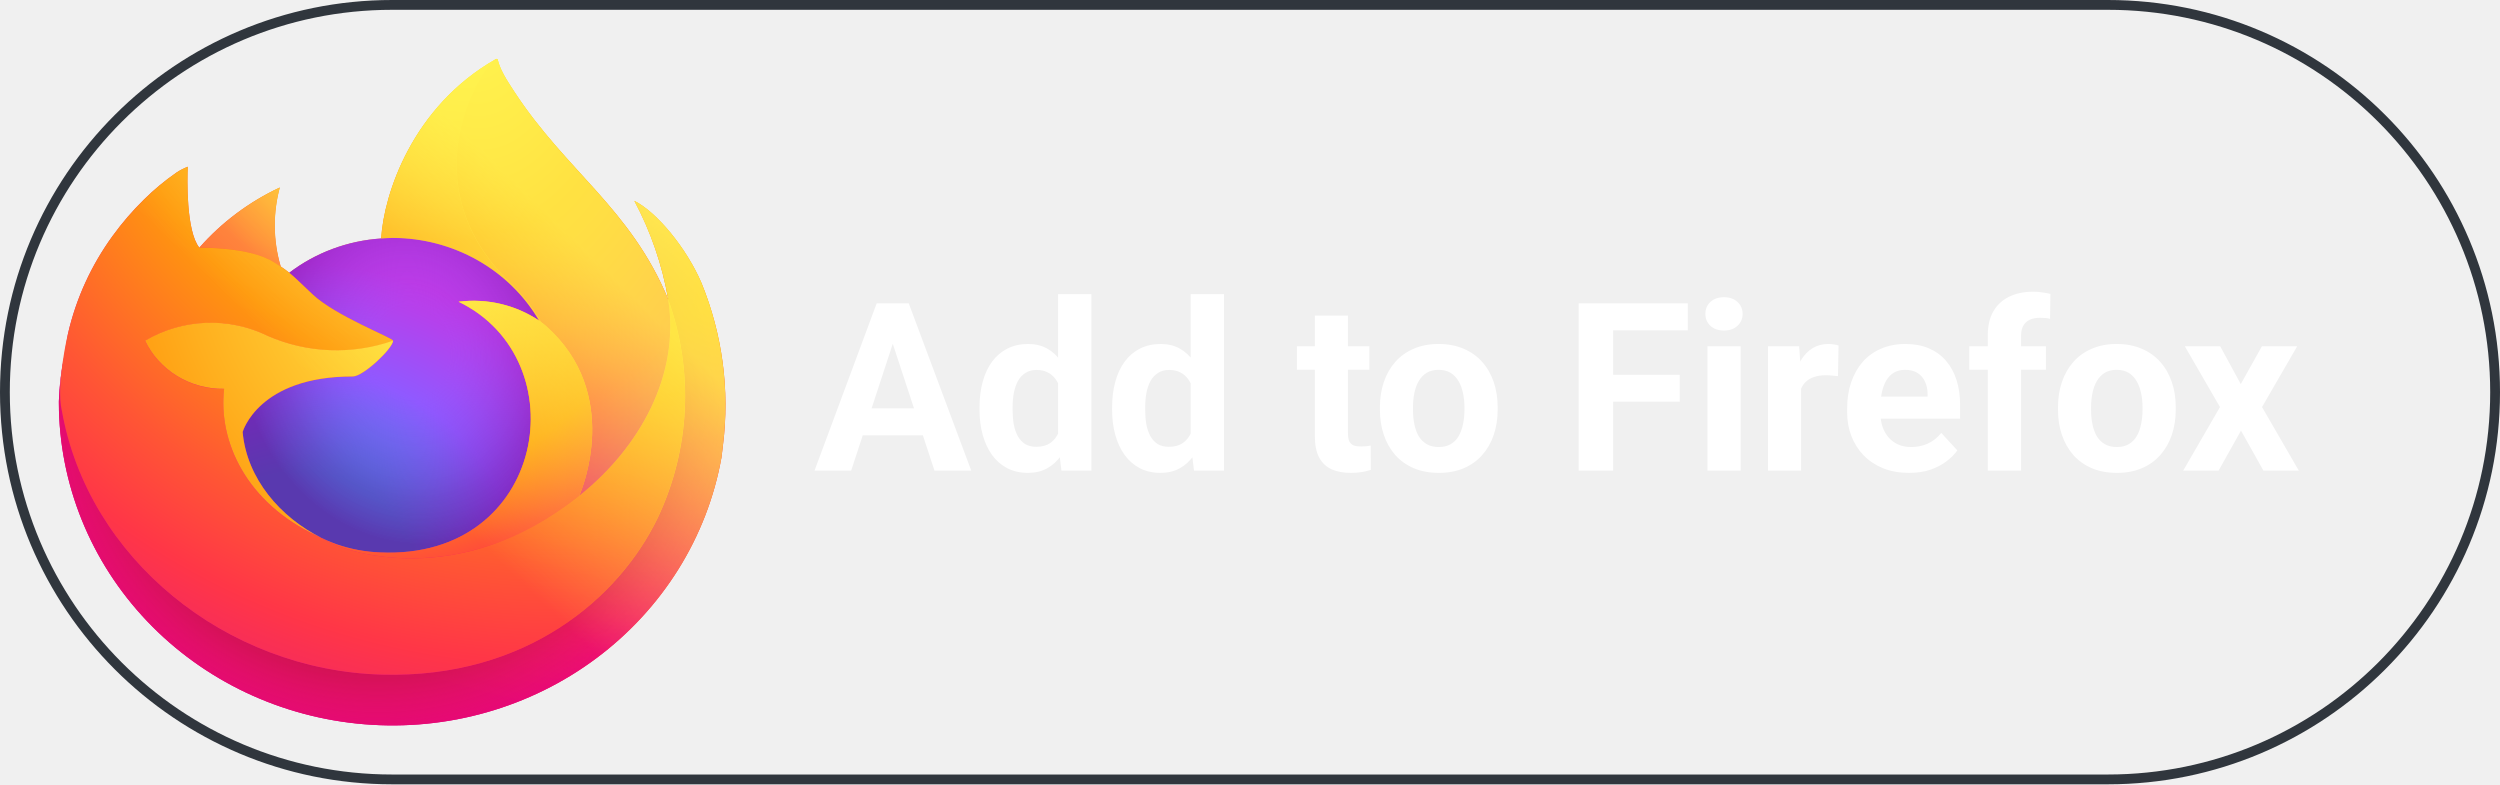
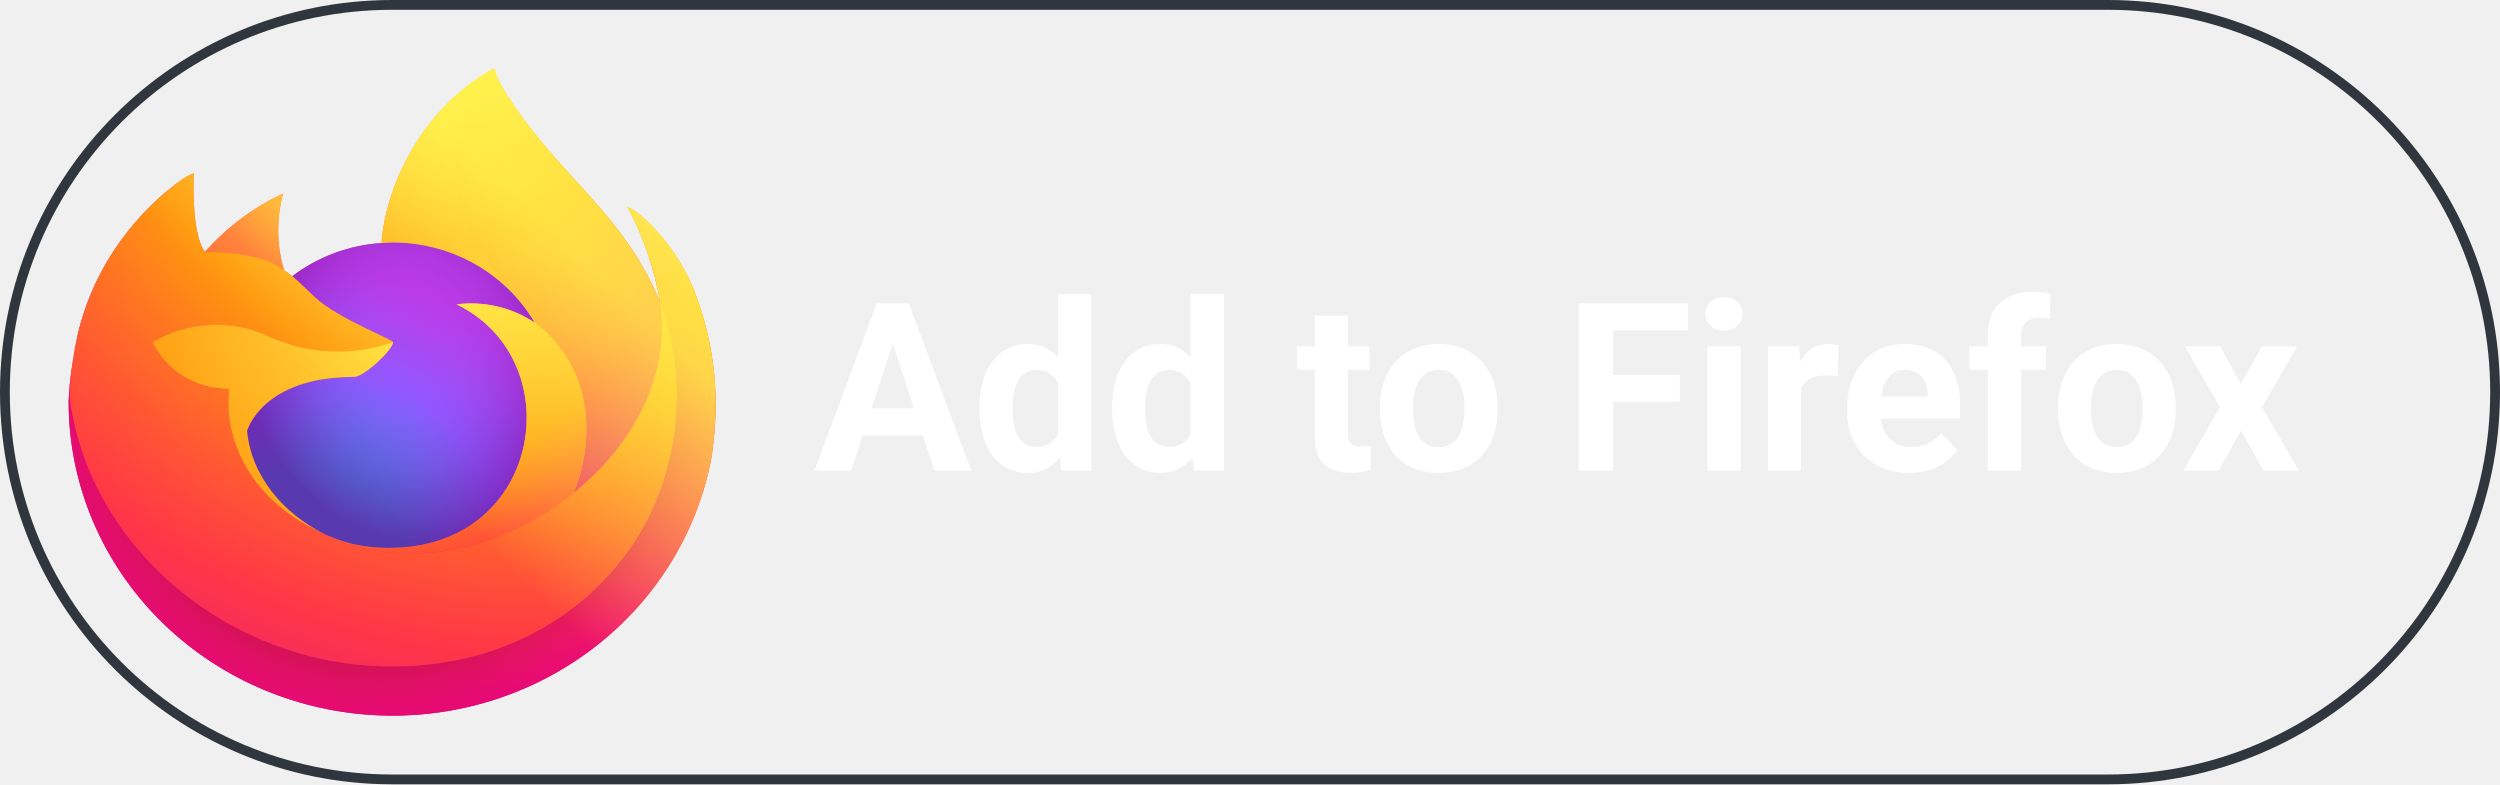
<svg xmlns="http://www.w3.org/2000/svg" width="255" height="80" viewBox="0 0 255 80" fill="none">
  <rect x="0.5" y="0.5" width="254" height="79" rx="39.5" fill="#182025" style="mix-blend-mode:lighten" />
  <path d="M91.461 33.855L86.82 48H83.082L89.422 30.938H91.801L91.461 33.855ZM95.316 48L90.664 33.855L90.289 30.938H92.691L99.066 48H95.316ZM95.106 41.648V44.402H86.094V41.648H95.106ZM107.926 45.234V30H111.324V48H108.266L107.926 45.234ZM99.91 41.812V41.566C99.91 40.598 100.02 39.719 100.238 38.93C100.457 38.133 100.777 37.449 101.199 36.879C101.621 36.309 102.141 35.867 102.758 35.555C103.375 35.242 104.078 35.086 104.867 35.086C105.609 35.086 106.258 35.242 106.812 35.555C107.375 35.867 107.852 36.312 108.242 36.891C108.641 37.461 108.961 38.137 109.203 38.918C109.445 39.691 109.621 40.539 109.73 41.461V42C109.621 42.883 109.445 43.703 109.203 44.461C108.961 45.219 108.641 45.883 108.242 46.453C107.852 47.016 107.375 47.453 106.812 47.766C106.25 48.078 105.594 48.234 104.844 48.234C104.055 48.234 103.352 48.074 102.734 47.754C102.125 47.434 101.609 46.984 101.188 46.406C100.773 45.828 100.457 45.148 100.238 44.367C100.02 43.586 99.91 42.734 99.91 41.812ZM103.285 41.566V41.812C103.285 42.336 103.324 42.824 103.402 43.277C103.488 43.73 103.625 44.133 103.812 44.484C104.008 44.828 104.258 45.098 104.562 45.293C104.875 45.48 105.254 45.574 105.699 45.574C106.277 45.574 106.754 45.445 107.129 45.188C107.504 44.922 107.789 44.559 107.984 44.098C108.188 43.637 108.305 43.105 108.336 42.504V40.969C108.312 40.477 108.242 40.035 108.125 39.645C108.016 39.246 107.852 38.906 107.633 38.625C107.422 38.344 107.156 38.125 106.836 37.969C106.523 37.812 106.152 37.734 105.723 37.734C105.285 37.734 104.91 37.836 104.598 38.039C104.285 38.234 104.031 38.504 103.836 38.848C103.648 39.191 103.508 39.598 103.414 40.066C103.328 40.527 103.285 41.027 103.285 41.566ZM121.449 45.234V30H124.848V48H121.789L121.449 45.234ZM113.434 41.812V41.566C113.434 40.598 113.543 39.719 113.762 38.93C113.98 38.133 114.301 37.449 114.723 36.879C115.145 36.309 115.664 35.867 116.281 35.555C116.898 35.242 117.602 35.086 118.391 35.086C119.133 35.086 119.781 35.242 120.336 35.555C120.898 35.867 121.375 36.312 121.766 36.891C122.164 37.461 122.484 38.137 122.727 38.918C122.969 39.691 123.145 40.539 123.254 41.461V42C123.145 42.883 122.969 43.703 122.727 44.461C122.484 45.219 122.164 45.883 121.766 46.453C121.375 47.016 120.898 47.453 120.336 47.766C119.773 48.078 119.117 48.234 118.367 48.234C117.578 48.234 116.875 48.074 116.258 47.754C115.648 47.434 115.133 46.984 114.711 46.406C114.297 45.828 113.98 45.148 113.762 44.367C113.543 43.586 113.434 42.734 113.434 41.812ZM116.809 41.566V41.812C116.809 42.336 116.848 42.824 116.926 43.277C117.012 43.73 117.148 44.133 117.336 44.484C117.531 44.828 117.781 45.098 118.086 45.293C118.398 45.48 118.777 45.574 119.223 45.574C119.801 45.574 120.277 45.445 120.652 45.188C121.027 44.922 121.312 44.559 121.508 44.098C121.711 43.637 121.828 43.105 121.859 42.504V40.969C121.836 40.477 121.766 40.035 121.648 39.645C121.539 39.246 121.375 38.906 121.156 38.625C120.945 38.344 120.68 38.125 120.359 37.969C120.047 37.812 119.676 37.734 119.246 37.734C118.809 37.734 118.434 37.836 118.121 38.039C117.809 38.234 117.555 38.504 117.359 38.848C117.172 39.191 117.031 39.598 116.938 40.066C116.852 40.527 116.809 41.027 116.809 41.566ZM139.672 35.32V37.711H132.289V35.32H139.672ZM134.117 32.191H137.492V44.18C137.492 44.547 137.539 44.828 137.633 45.023C137.734 45.219 137.883 45.355 138.078 45.434C138.273 45.504 138.52 45.539 138.816 45.539C139.027 45.539 139.215 45.531 139.379 45.516C139.551 45.492 139.695 45.469 139.812 45.445L139.824 47.93C139.535 48.023 139.223 48.098 138.887 48.152C138.551 48.207 138.18 48.234 137.773 48.234C137.031 48.234 136.383 48.113 135.828 47.871C135.281 47.621 134.859 47.223 134.562 46.676C134.266 46.129 134.117 45.41 134.117 44.52V32.191ZM140.75 41.789V41.543C140.75 40.613 140.883 39.758 141.148 38.977C141.414 38.188 141.801 37.504 142.309 36.926C142.816 36.348 143.441 35.898 144.184 35.578C144.926 35.25 145.777 35.086 146.738 35.086C147.699 35.086 148.555 35.25 149.305 35.578C150.055 35.898 150.684 36.348 151.191 36.926C151.707 37.504 152.098 38.188 152.363 38.977C152.629 39.758 152.762 40.613 152.762 41.543V41.789C152.762 42.711 152.629 43.566 152.363 44.355C152.098 45.137 151.707 45.82 151.191 46.406C150.684 46.984 150.059 47.434 149.316 47.754C148.574 48.074 147.723 48.234 146.762 48.234C145.801 48.234 144.945 48.074 144.195 47.754C143.453 47.434 142.824 46.984 142.309 46.406C141.801 45.82 141.414 45.137 141.148 44.355C140.883 43.566 140.75 42.711 140.75 41.789ZM144.125 41.543V41.789C144.125 42.32 144.172 42.816 144.266 43.277C144.359 43.738 144.508 44.145 144.711 44.496C144.922 44.84 145.195 45.109 145.531 45.305C145.867 45.5 146.277 45.598 146.762 45.598C147.23 45.598 147.633 45.5 147.969 45.305C148.305 45.109 148.574 44.84 148.777 44.496C148.98 44.145 149.129 43.738 149.223 43.277C149.324 42.816 149.375 42.32 149.375 41.789V41.543C149.375 41.027 149.324 40.543 149.223 40.09C149.129 39.629 148.977 39.223 148.766 38.871C148.562 38.512 148.293 38.23 147.957 38.027C147.621 37.824 147.215 37.723 146.738 37.723C146.262 37.723 145.855 37.824 145.52 38.027C145.191 38.23 144.922 38.512 144.711 38.871C144.508 39.223 144.359 39.629 144.266 40.09C144.172 40.543 144.125 41.027 144.125 41.543ZM164.539 30.938V48H161.023V30.938H164.539ZM171.336 38.227V40.969H163.578V38.227H171.336ZM172.156 30.938V33.691H163.578V30.938H172.156ZM177.547 35.32V48H174.16V35.32H177.547ZM173.949 32.016C173.949 31.523 174.121 31.117 174.465 30.797C174.809 30.477 175.27 30.316 175.848 30.316C176.418 30.316 176.875 30.477 177.219 30.797C177.57 31.117 177.746 31.523 177.746 32.016C177.746 32.508 177.57 32.914 177.219 33.234C176.875 33.555 176.418 33.715 175.848 33.715C175.27 33.715 174.809 33.555 174.465 33.234C174.121 32.914 173.949 32.508 173.949 32.016ZM183.711 38.086V48H180.336V35.32H183.512L183.711 38.086ZM187.531 35.238L187.473 38.367C187.309 38.344 187.109 38.324 186.875 38.309C186.648 38.285 186.441 38.273 186.254 38.273C185.777 38.273 185.363 38.336 185.012 38.461C184.668 38.578 184.379 38.754 184.145 38.988C183.918 39.223 183.746 39.508 183.629 39.844C183.52 40.18 183.457 40.562 183.441 40.992L182.762 40.781C182.762 39.961 182.844 39.207 183.008 38.52C183.172 37.824 183.41 37.219 183.723 36.703C184.043 36.188 184.434 35.789 184.895 35.508C185.355 35.227 185.883 35.086 186.477 35.086C186.664 35.086 186.855 35.102 187.051 35.133C187.246 35.156 187.406 35.191 187.531 35.238ZM194.727 48.234C193.742 48.234 192.859 48.078 192.078 47.766C191.297 47.445 190.633 47.004 190.086 46.441C189.547 45.879 189.133 45.227 188.844 44.484C188.555 43.734 188.41 42.938 188.41 42.094V41.625C188.41 40.664 188.547 39.785 188.82 38.988C189.094 38.191 189.484 37.5 189.992 36.914C190.508 36.328 191.133 35.879 191.867 35.566C192.602 35.246 193.43 35.086 194.352 35.086C195.25 35.086 196.047 35.234 196.742 35.531C197.438 35.828 198.02 36.25 198.488 36.797C198.965 37.344 199.324 38 199.566 38.766C199.809 39.523 199.93 40.367 199.93 41.297V42.703H189.852V40.453H196.613V40.195C196.613 39.727 196.527 39.309 196.355 38.941C196.191 38.566 195.941 38.27 195.605 38.051C195.27 37.832 194.84 37.723 194.316 37.723C193.871 37.723 193.488 37.82 193.168 38.016C192.848 38.211 192.586 38.484 192.383 38.836C192.188 39.188 192.039 39.602 191.938 40.078C191.844 40.547 191.797 41.062 191.797 41.625V42.094C191.797 42.602 191.867 43.07 192.008 43.5C192.156 43.93 192.363 44.301 192.629 44.613C192.902 44.926 193.23 45.168 193.613 45.34C194.004 45.512 194.445 45.598 194.938 45.598C195.547 45.598 196.113 45.48 196.637 45.246C197.168 45.004 197.625 44.641 198.008 44.156L199.648 45.938C199.383 46.32 199.02 46.688 198.559 47.039C198.105 47.391 197.559 47.68 196.918 47.906C196.277 48.125 195.547 48.234 194.727 48.234ZM206.152 48H202.754V34.195C202.754 33.234 202.941 32.426 203.316 31.77C203.699 31.105 204.234 30.605 204.922 30.27C205.617 29.926 206.441 29.754 207.395 29.754C207.707 29.754 208.008 29.777 208.297 29.824C208.586 29.863 208.867 29.914 209.141 29.977L209.105 32.52C208.957 32.48 208.801 32.453 208.637 32.438C208.473 32.422 208.281 32.414 208.062 32.414C207.656 32.414 207.309 32.484 207.02 32.625C206.738 32.758 206.523 32.957 206.375 33.223C206.227 33.488 206.152 33.812 206.152 34.195V48ZM208.684 35.32V37.711H200.867V35.32H208.684ZM209.914 41.789V41.543C209.914 40.613 210.047 39.758 210.312 38.977C210.578 38.188 210.965 37.504 211.473 36.926C211.98 36.348 212.605 35.898 213.348 35.578C214.09 35.25 214.941 35.086 215.902 35.086C216.863 35.086 217.719 35.25 218.469 35.578C219.219 35.898 219.848 36.348 220.355 36.926C220.871 37.504 221.262 38.188 221.527 38.977C221.793 39.758 221.926 40.613 221.926 41.543V41.789C221.926 42.711 221.793 43.566 221.527 44.355C221.262 45.137 220.871 45.82 220.355 46.406C219.848 46.984 219.223 47.434 218.48 47.754C217.738 48.074 216.887 48.234 215.926 48.234C214.965 48.234 214.109 48.074 213.359 47.754C212.617 47.434 211.988 46.984 211.473 46.406C210.965 45.82 210.578 45.137 210.312 44.355C210.047 43.566 209.914 42.711 209.914 41.789ZM213.289 41.543V41.789C213.289 42.32 213.336 42.816 213.43 43.277C213.523 43.738 213.672 44.145 213.875 44.496C214.086 44.84 214.359 45.109 214.695 45.305C215.031 45.5 215.441 45.598 215.926 45.598C216.395 45.598 216.797 45.5 217.133 45.305C217.469 45.109 217.738 44.84 217.941 44.496C218.145 44.145 218.293 43.738 218.387 43.277C218.488 42.816 218.539 42.32 218.539 41.789V41.543C218.539 41.027 218.488 40.543 218.387 40.09C218.293 39.629 218.141 39.223 217.93 38.871C217.727 38.512 217.457 38.23 217.121 38.027C216.785 37.824 216.379 37.723 215.902 37.723C215.426 37.723 215.02 37.824 214.684 38.027C214.355 38.23 214.086 38.512 213.875 38.871C213.672 39.223 213.523 39.629 213.43 40.09C213.336 40.543 213.289 41.027 213.289 41.543ZM226.461 35.32L228.559 39.176L230.715 35.32H234.312L230.727 41.52L234.477 48H230.867L228.582 43.922L226.297 48H222.688L226.438 41.52L222.852 35.32H226.461Z" fill="white" />
-   <path d="M71.535 28.833C70.056 25.387 67.056 21.666 64.706 20.49C66.382 23.631 67.544 27.005 68.154 30.491L68.16 30.547C64.311 21.26 57.787 17.509 52.456 9.353C52.186 8.941 51.916 8.527 51.654 8.091C51.504 7.842 51.383 7.617 51.279 7.411C51.058 6.996 50.887 6.558 50.771 6.105C50.771 6.085 50.764 6.064 50.749 6.049C50.735 6.033 50.715 6.023 50.694 6.02C50.673 6.015 50.651 6.015 50.63 6.02C50.625 6.02 50.618 6.028 50.613 6.03C50.608 6.031 50.596 6.039 50.589 6.042L50.602 6.02C42.051 10.868 39.149 19.84 38.885 24.331C35.469 24.557 32.204 25.776 29.514 27.827C29.233 27.597 28.94 27.381 28.636 27.182C27.86 24.553 27.827 21.771 28.54 19.126C25.4 20.599 22.61 22.687 20.346 25.258H20.33C18.981 23.602 19.076 18.142 19.153 17.001C18.754 17.157 18.373 17.352 18.017 17.586C16.826 18.409 15.713 19.332 14.69 20.345C13.524 21.489 12.46 22.726 11.508 24.042V24.047V24.041C9.32 27.045 7.767 30.438 6.941 34.026L6.895 34.243C6.831 34.533 6.6 35.986 6.56 36.301C6.56 36.326 6.555 36.349 6.552 36.374C6.254 37.873 6.07 39.392 6 40.918V41.088C6.015 49.336 9.223 57.279 14.991 63.349C20.758 69.419 28.666 73.174 37.154 73.874C45.641 74.574 54.091 72.168 60.836 67.13C67.581 62.092 72.13 54.789 73.585 46.662C73.642 46.236 73.689 45.816 73.74 45.386C74.441 39.775 73.682 34.083 71.531 28.828L71.535 28.833ZM32.301 54.636C32.461 54.709 32.61 54.789 32.773 54.86L32.797 54.874C32.632 54.798 32.467 54.718 32.301 54.636ZM68.161 30.556V30.524L68.167 30.559L68.161 30.556Z" fill="url(#paint0_linear_3_177)" />
-   <path d="M71.535 28.833C70.056 25.387 67.056 21.666 64.706 20.49C66.382 23.631 67.544 27.005 68.153 30.491V30.523L68.16 30.558C70.784 37.828 70.404 45.799 67.1 52.805C63.199 60.911 53.759 69.219 38.977 68.811C23.01 68.373 8.94 56.896 6.313 41.868C5.835 39.498 6.313 38.297 6.554 36.37C6.226 37.867 6.043 39.389 6.007 40.919V41.089C6.022 49.337 9.23 57.28 14.998 63.35C20.765 69.419 28.673 73.175 37.161 73.875C45.648 74.575 54.098 72.168 60.843 67.131C67.588 62.093 72.136 54.789 73.592 46.663C73.649 46.237 73.696 45.816 73.746 45.387C74.448 39.776 73.689 34.083 71.538 28.829L71.535 28.833Z" fill="url(#paint1_radial_3_177)" />
-   <path d="M71.535 28.833C70.056 25.387 67.056 21.666 64.706 20.49C66.382 23.631 67.544 27.005 68.153 30.491V30.523L68.16 30.558C70.784 37.828 70.404 45.799 67.1 52.805C63.199 60.911 53.759 69.219 38.977 68.811C23.01 68.373 8.94 56.896 6.313 41.868C5.835 39.498 6.313 38.297 6.554 36.37C6.226 37.867 6.043 39.389 6.007 40.919V41.089C6.022 49.337 9.23 57.28 14.998 63.35C20.765 69.419 28.673 73.175 37.161 73.875C45.648 74.575 54.098 72.168 60.843 67.131C67.588 62.093 72.136 54.789 73.592 46.663C73.649 46.237 73.696 45.816 73.746 45.387C74.448 39.776 73.689 34.083 71.538 28.829L71.535 28.833Z" fill="url(#paint2_radial_3_177)" />
-   <path d="M54.988 32.702C55.062 32.752 55.13 32.803 55.2 32.853C54.344 31.385 53.28 30.041 52.038 28.86C41.454 18.612 49.265 6.646 50.581 6.034L50.595 6.015C42.044 10.863 39.142 19.835 38.878 24.325C39.275 24.299 39.669 24.267 40.074 24.267C43.108 24.272 46.086 25.056 48.705 26.537C51.325 28.018 53.492 30.145 54.988 32.701V32.702Z" fill="url(#paint3_radial_3_177)" />
-   <path d="M40.092 34.752C40.036 35.572 37.044 38.4 35.998 38.4C26.319 38.4 24.747 44.069 24.747 44.069C25.176 48.844 28.612 52.778 32.765 54.853C32.955 54.949 33.147 55.034 33.34 55.119C33.673 55.261 34.006 55.394 34.339 55.515C35.764 56.003 37.258 56.282 38.768 56.342C55.737 57.113 59.022 36.697 46.778 30.769C49.666 30.405 52.591 31.093 54.985 32.699C53.49 30.143 51.322 28.017 48.703 26.535C46.083 25.054 43.105 24.271 40.072 24.265C39.668 24.265 39.273 24.297 38.876 24.324C35.46 24.55 32.194 25.769 29.504 27.82C30.023 28.245 30.609 28.813 31.843 29.991C34.153 32.195 40.077 34.477 40.09 34.745L40.092 34.752Z" fill="url(#paint4_radial_3_177)" />
-   <path d="M40.092 34.752C40.036 35.572 37.044 38.4 35.998 38.4C26.319 38.4 24.747 44.069 24.747 44.069C25.176 48.844 28.612 52.778 32.765 54.853C32.955 54.949 33.147 55.034 33.34 55.119C33.673 55.261 34.006 55.394 34.339 55.515C35.764 56.003 37.258 56.282 38.768 56.342C55.737 57.113 59.022 36.697 46.778 30.769C49.666 30.405 52.591 31.093 54.985 32.699C53.49 30.143 51.322 28.017 48.703 26.535C46.083 25.054 43.105 24.271 40.072 24.265C39.668 24.265 39.273 24.297 38.876 24.324C35.46 24.55 32.194 25.769 29.504 27.82C30.023 28.245 30.609 28.813 31.843 29.991C34.153 32.195 40.077 34.477 40.09 34.745L40.092 34.752Z" fill="url(#paint5_radial_3_177)" />
-   <path d="M27.919 26.732C28.195 26.902 28.422 27.05 28.621 27.184C27.846 24.555 27.813 21.773 28.526 19.128C25.386 20.6 22.596 22.688 20.332 25.259C20.498 25.255 25.436 25.169 27.919 26.732Z" fill="url(#paint6_radial_3_177)" />
-   <path d="M6.307 41.87C8.934 56.898 23.004 68.379 38.971 68.812C53.753 69.217 63.195 60.908 67.094 52.807C70.398 45.801 70.778 37.83 68.153 30.559V30.528C68.153 30.503 68.148 30.489 68.153 30.496L68.16 30.552C69.367 38.186 65.357 45.579 59.087 50.588L59.068 50.631C46.85 60.266 35.16 56.443 32.798 54.883C32.633 54.806 32.467 54.727 32.302 54.644C25.18 51.348 22.237 45.068 22.869 39.676C21.179 39.7 19.517 39.249 18.086 38.377C16.655 37.506 15.515 36.251 14.806 34.765C16.675 33.656 18.807 33.029 20.998 32.944C23.189 32.858 25.366 33.318 27.322 34.278C31.352 36.05 35.939 36.224 40.101 34.765C40.088 34.497 34.163 32.213 31.854 30.011C30.619 28.833 30.034 28.266 29.515 27.84C29.234 27.609 28.941 27.394 28.636 27.195C28.434 27.061 28.207 26.917 27.934 26.743C25.451 25.18 20.513 25.266 20.35 25.27H20.334C18.985 23.614 19.08 18.155 19.157 17.014C18.758 17.169 18.377 17.365 18.02 17.598C16.829 18.421 15.716 19.345 14.693 20.358C13.524 21.499 12.455 22.733 11.498 24.047C9.31 27.05 7.758 30.442 6.931 34.03C6.914 34.097 5.705 39.217 6.301 41.872L6.307 41.87Z" fill="url(#paint7_radial_3_177)" />
-   <path d="M52.037 28.858C53.279 30.04 54.344 31.386 55.199 32.855C55.386 32.992 55.56 33.129 55.709 33.26C63.426 40.149 59.383 49.887 59.082 50.575C65.351 45.574 69.358 38.176 68.154 30.539C64.304 21.243 57.773 17.493 52.45 9.337C52.181 8.925 51.911 8.511 51.649 8.075C51.498 7.826 51.378 7.601 51.273 7.395C51.053 6.98 50.882 6.542 50.766 6.089C50.766 6.068 50.758 6.048 50.744 6.032C50.73 6.017 50.71 6.007 50.689 6.004C50.668 5.999 50.645 5.999 50.624 6.004C50.62 6.004 50.613 6.012 50.608 6.014C50.602 6.015 50.591 6.023 50.583 6.026C49.267 6.631 41.458 18.605 52.041 28.844L52.037 28.858Z" fill="url(#paint8_radial_3_177)" />
-   <path d="M55.708 33.264C55.56 33.132 55.385 32.996 55.198 32.859C55.128 32.809 55.06 32.758 54.986 32.708C52.592 31.102 49.667 30.415 46.778 30.779C59.022 36.706 55.737 57.117 38.769 56.352C37.258 56.292 35.765 56.013 34.34 55.524C34.007 55.404 33.674 55.271 33.34 55.128C33.148 55.043 32.956 54.958 32.766 54.863L32.79 54.877C35.156 56.441 46.843 60.262 59.06 50.625L59.079 50.582C59.384 49.893 63.427 40.156 55.706 33.267L55.708 33.264Z" fill="url(#paint9_radial_3_177)" />
-   <path d="M24.748 44.064C24.748 44.064 26.319 38.395 35.999 38.395C37.045 38.395 40.039 35.567 40.093 34.747C35.931 36.207 31.344 36.032 27.314 34.26C25.358 33.3 23.181 32.841 20.99 32.926C18.799 33.011 16.668 33.638 14.798 34.747C15.507 36.233 16.647 37.488 18.078 38.36C19.509 39.231 21.171 39.682 22.861 39.658C22.231 45.047 25.173 51.326 32.294 54.626C32.453 54.7 32.603 54.78 32.766 54.851C28.609 52.771 25.177 48.839 24.748 44.067V44.064Z" fill="url(#paint10_radial_3_177)" />
-   <path d="M71.535 28.833C70.056 25.387 67.056 21.666 64.707 20.49C66.382 23.631 67.545 27.005 68.154 30.491L68.16 30.547C64.311 21.26 57.787 17.509 52.456 9.353C52.186 8.941 51.917 8.527 51.654 8.091C51.504 7.842 51.384 7.617 51.279 7.411C51.058 6.996 50.888 6.558 50.771 6.105C50.772 6.085 50.764 6.064 50.749 6.049C50.735 6.033 50.715 6.023 50.694 6.02C50.673 6.015 50.651 6.015 50.63 6.02C50.626 6.02 50.619 6.028 50.613 6.03C50.608 6.031 50.597 6.039 50.589 6.042L50.602 6.02C42.052 10.868 39.149 19.84 38.885 24.331C39.282 24.304 39.676 24.272 40.082 24.272C43.115 24.278 46.093 25.061 48.712 26.542C51.332 28.024 53.5 30.15 54.995 32.706C52.601 31.1 49.676 30.412 46.788 30.776C59.031 36.704 55.746 57.115 38.778 56.349C37.267 56.289 35.775 56.01 34.349 55.522C34.016 55.401 33.683 55.269 33.349 55.125C33.157 55.04 32.965 54.955 32.775 54.86L32.799 54.874C32.634 54.798 32.469 54.718 32.303 54.636C32.462 54.709 32.612 54.789 32.775 54.86C28.618 52.78 25.186 48.847 24.757 44.076C24.757 44.076 26.328 38.406 36.008 38.406C37.054 38.406 40.048 35.579 40.102 34.759C40.089 34.491 34.165 32.207 31.855 30.005C30.621 28.827 30.035 28.26 29.516 27.834C29.235 27.604 28.942 27.388 28.637 27.189C27.862 24.56 27.829 21.778 28.542 19.133C25.402 20.605 22.612 22.693 20.348 25.264H20.332C18.983 23.608 19.078 18.149 19.155 17.008C18.756 17.163 18.375 17.359 18.019 17.592C16.828 18.416 15.714 19.339 14.692 20.352C13.526 21.496 12.462 22.733 11.51 24.049C9.322 27.052 7.769 30.445 6.943 34.032L6.897 34.25C6.833 34.54 6.546 36.013 6.504 36.33C6.242 37.85 6.074 39.385 6.002 40.925V41.095C6.017 49.343 9.225 57.286 14.992 63.356C20.76 69.425 28.668 73.181 37.156 73.881C45.643 74.581 54.093 72.174 60.838 67.137C67.582 62.099 72.132 54.795 73.587 46.669C73.644 46.243 73.691 45.822 73.742 45.393C74.443 39.782 73.684 34.089 71.534 28.835L71.535 28.833Z" fill="url(#paint11_linear_3_177)" />
+   <path d="M70.608 29.161C69.172 25.817 66.26 22.205 63.98 21.064C65.606 24.113 66.734 27.387 67.326 30.771L67.332 30.825C63.596 21.811 57.264 18.171 52.089 10.255C51.828 9.854 51.566 9.453 51.311 9.03C51.165 8.788 51.049 8.57 50.947 8.369C50.733 7.967 50.567 7.542 50.454 7.102C50.455 7.082 50.447 7.062 50.433 7.047C50.419 7.032 50.4 7.022 50.379 7.02C50.359 7.014 50.337 7.014 50.317 7.02C50.313 7.02 50.306 7.027 50.301 7.029C50.296 7.03 50.285 7.038 50.277 7.041L50.29 7.02C41.991 11.725 39.174 20.433 38.918 24.791C35.603 25.012 32.433 26.194 29.822 28.185C29.55 27.962 29.265 27.753 28.97 27.559C28.217 25.008 28.185 22.307 28.877 19.74C25.829 21.169 23.121 23.196 20.924 25.691H20.909C19.599 24.084 19.692 18.785 19.767 17.678C19.379 17.828 19.009 18.019 18.663 18.245C17.508 19.044 16.427 19.94 15.434 20.923C14.303 22.034 13.27 23.234 12.346 24.512V24.517V24.511C10.222 27.426 8.715 30.72 7.913 34.201L7.869 34.413C7.806 34.694 7.582 36.104 7.544 36.41C7.544 36.434 7.539 36.456 7.536 36.48C7.247 37.936 7.068 39.41 7 40.891V41.056C7.015 49.061 10.128 56.771 15.726 62.662C21.324 68.553 29 72.198 37.237 72.878C45.475 73.557 53.677 71.222 60.223 66.332C66.769 61.442 71.185 54.354 72.597 46.466C72.653 46.053 72.698 45.645 72.747 45.228C73.428 39.781 72.691 34.257 70.604 29.156L70.608 29.161ZM32.528 54.205C32.682 54.277 32.827 54.355 32.986 54.423L33.009 54.437C32.848 54.363 32.688 54.285 32.528 54.205ZM67.332 30.834V30.803L67.338 30.837L67.332 30.834Z" fill="url(#paint0_linear_3_177)" />
+   <path d="M70.608 29.161C69.172 25.817 66.26 22.205 63.98 21.064C65.606 24.113 66.734 27.387 67.326 30.771V30.801L67.332 30.835C69.879 37.892 69.51 45.629 66.303 52.429C62.517 60.296 53.354 68.36 39.007 67.963C23.51 67.538 9.853 56.399 7.304 41.814C6.84 39.513 7.304 38.347 7.538 36.477C7.219 37.929 7.041 39.407 7.007 40.892V41.057C7.021 49.062 10.135 56.772 15.733 62.663C21.331 68.554 29.006 72.199 37.244 72.879C45.482 73.558 53.684 71.222 60.23 66.333C66.776 61.443 71.191 54.354 72.604 46.467C72.659 46.054 72.704 45.645 72.754 45.228C73.434 39.782 72.698 34.258 70.611 29.157L70.608 29.161Z" fill="url(#paint1_radial_3_177)" />
+   <path d="M70.608 29.161C69.172 25.817 66.26 22.205 63.98 21.064C65.606 24.113 66.734 27.387 67.326 30.771V30.801L67.332 30.835C69.879 37.892 69.51 45.629 66.303 52.429C62.517 60.296 53.354 68.36 39.007 67.963C23.51 67.538 9.853 56.399 7.304 41.814C6.84 39.513 7.304 38.347 7.538 36.477C7.219 37.929 7.041 39.407 7.007 40.892V41.057C7.021 49.062 10.135 56.772 15.733 62.663C21.331 68.554 29.006 72.199 37.244 72.879C45.482 73.558 53.684 71.222 60.23 66.333C66.776 61.443 71.191 54.354 72.604 46.467C72.659 46.054 72.704 45.645 72.754 45.228C73.434 39.782 72.698 34.258 70.611 29.157L70.608 29.161Z" fill="url(#paint2_radial_3_177)" />
+   <path d="M54.547 32.917C54.619 32.966 54.685 33.014 54.752 33.063C53.923 31.638 52.889 30.334 51.684 29.188C41.411 19.241 48.992 7.627 50.27 7.033L50.283 7.015C41.984 11.72 39.167 20.428 38.911 24.786C39.296 24.761 39.678 24.73 40.072 24.73C43.017 24.735 45.907 25.495 48.449 26.933C50.992 28.371 53.096 30.435 54.547 32.915V32.917Z" fill="url(#paint3_radial_3_177)" />
+   <path d="M40.089 34.906C40.035 35.702 37.131 38.447 36.116 38.447C26.722 38.447 25.196 43.95 25.196 43.95C25.612 48.584 28.947 52.402 32.978 54.416C33.162 54.509 33.349 54.592 33.535 54.674C33.859 54.813 34.182 54.941 34.506 55.059C35.889 55.533 37.338 55.803 38.805 55.862C55.274 56.61 58.462 36.794 46.578 31.041C49.382 30.688 52.221 31.355 54.544 32.914C53.093 30.433 50.989 28.369 48.447 26.931C45.904 25.494 43.014 24.733 40.07 24.728C39.678 24.728 39.294 24.759 38.909 24.785C35.593 25.005 32.423 26.188 29.813 28.178C30.317 28.591 30.885 29.142 32.083 30.285C34.325 32.424 40.075 34.64 40.087 34.9L40.089 34.906Z" fill="url(#paint4_radial_3_177)" />
+   <path d="M40.089 34.906C40.035 35.702 37.131 38.447 36.116 38.447C26.722 38.447 25.196 43.95 25.196 43.95C25.612 48.584 28.947 52.402 32.978 54.416C33.162 54.509 33.349 54.592 33.535 54.674C33.859 54.813 34.182 54.941 34.506 55.059C35.889 55.533 37.338 55.803 38.805 55.862C55.274 56.61 58.462 36.794 46.578 31.041C49.382 30.688 52.221 31.355 54.544 32.914C53.093 30.433 50.989 28.369 48.447 26.931C45.904 25.494 43.014 24.733 40.07 24.728C39.678 24.728 39.294 24.759 38.909 24.785C35.593 25.005 32.423 26.188 29.813 28.178C30.317 28.591 30.885 29.142 32.083 30.285C34.325 32.424 40.075 34.64 40.087 34.9L40.089 34.906Z" fill="url(#paint5_radial_3_177)" />
+   <path d="M28.274 27.122C28.542 27.288 28.762 27.431 28.956 27.561C28.203 25.009 28.171 22.309 28.863 19.741C25.815 21.171 23.107 23.197 20.91 25.693C21.072 25.689 25.864 25.605 28.274 27.122Z" fill="url(#paint6_radial_3_177)" />
+   <path d="M7.298 41.815C9.848 56.401 23.504 67.544 39.002 67.965C53.349 68.358 62.513 60.294 66.297 52.43C69.504 45.63 69.873 37.894 67.326 30.837V30.806C67.326 30.782 67.32 30.768 67.326 30.776L67.332 30.829C68.504 38.239 64.611 45.415 58.526 50.277L58.507 50.318C46.649 59.67 35.303 55.959 33.01 54.445C32.849 54.371 32.689 54.294 32.529 54.213C25.616 51.014 22.759 44.919 23.373 39.686C21.732 39.709 20.12 39.271 18.73 38.425C17.341 37.579 16.235 36.361 15.547 34.919C17.361 33.842 19.431 33.234 21.557 33.151C23.683 33.069 25.796 33.514 27.694 34.447C31.607 36.166 36.058 36.336 40.098 34.919C40.085 34.659 34.335 32.442 32.093 30.305C30.895 29.161 30.327 28.611 29.823 28.197C29.551 27.974 29.266 27.765 28.971 27.572C28.774 27.442 28.554 27.302 28.289 27.133C25.879 25.616 21.086 25.699 20.927 25.703H20.912C19.603 24.096 19.695 18.797 19.77 17.69C19.383 17.841 19.013 18.031 18.667 18.257C17.511 19.056 16.43 19.952 15.438 20.936C14.302 22.043 13.265 23.241 12.336 24.516C10.213 27.431 8.706 30.724 7.904 34.206C7.887 34.271 6.714 39.24 7.292 41.817L7.298 41.815Z" fill="url(#paint7_radial_3_177)" />
+   <path d="M51.683 29.186C52.889 30.333 53.922 31.639 54.752 33.066C54.933 33.199 55.103 33.331 55.247 33.459C62.737 40.145 58.813 49.596 58.52 50.264C64.605 45.41 68.494 38.23 67.326 30.817C63.589 21.795 57.25 18.155 52.084 10.239C51.823 9.839 51.561 9.437 51.306 9.014C51.16 8.772 51.043 8.554 50.942 8.354C50.727 7.951 50.562 7.526 50.449 7.087C50.449 7.066 50.442 7.047 50.428 7.031C50.414 7.016 50.395 7.006 50.374 7.004C50.354 6.999 50.332 6.999 50.312 7.004C50.308 7.004 50.301 7.011 50.296 7.013C50.291 7.015 50.28 7.022 50.272 7.026C48.994 7.612 41.415 19.234 51.687 29.172L51.683 29.186Z" fill="url(#paint8_radial_3_177)" />
+   <path d="M55.246 33.462C55.102 33.334 54.932 33.202 54.751 33.069C54.683 33.02 54.617 32.971 54.545 32.923C52.221 31.364 49.382 30.697 46.579 31.05C58.462 36.803 55.274 56.614 38.805 55.871C37.339 55.812 35.89 55.542 34.506 55.068C34.183 54.95 33.86 54.822 33.536 54.683C33.35 54.6 33.163 54.518 32.979 54.425L33.002 54.44C35.298 55.958 46.641 59.666 58.499 50.312L58.518 50.271C58.814 49.602 62.738 40.151 55.244 33.465L55.246 33.462Z" fill="url(#paint9_radial_3_177)" />
+   <path d="M25.197 43.945C25.197 43.945 26.722 38.442 36.117 38.442C37.132 38.442 40.038 35.697 40.09 34.901C36.05 36.318 31.599 36.149 27.687 34.429C25.789 33.497 23.676 33.051 21.549 33.134C19.423 33.216 17.354 33.825 15.539 34.901C16.228 36.344 17.334 37.562 18.723 38.408C20.112 39.254 21.725 39.692 23.366 39.668C22.753 44.899 25.609 50.993 32.521 54.196C32.675 54.268 32.82 54.345 32.979 54.414C28.944 52.396 25.613 48.579 25.197 43.947V43.945Z" fill="url(#paint10_radial_3_177)" />
+   <path d="M70.608 29.161C69.172 25.817 66.26 22.205 63.98 21.064C65.606 24.113 66.735 27.387 67.326 30.771L67.332 30.825C63.596 21.811 57.264 18.171 52.09 10.255C51.828 9.854 51.566 9.453 51.311 9.03C51.166 8.788 51.049 8.57 50.947 8.369C50.733 7.967 50.567 7.542 50.455 7.102C50.455 7.082 50.447 7.062 50.433 7.047C50.419 7.032 50.4 7.022 50.38 7.02C50.359 7.014 50.338 7.014 50.317 7.02C50.313 7.02 50.306 7.027 50.301 7.029C50.296 7.03 50.285 7.038 50.277 7.041L50.29 7.02C41.991 11.725 39.174 20.433 38.918 24.791C39.303 24.766 39.685 24.735 40.079 24.735C43.023 24.74 45.914 25.5 48.456 26.938C50.999 28.376 53.103 30.44 54.554 32.92C52.23 31.362 49.391 30.694 46.588 31.047C58.471 36.801 55.283 56.611 38.814 55.868C37.348 55.81 35.899 55.539 34.515 55.065C34.192 54.948 33.868 54.82 33.545 54.681C33.358 54.598 33.172 54.515 32.988 54.423L33.011 54.437C32.85 54.363 32.69 54.285 32.53 54.205C32.684 54.277 32.829 54.355 32.988 54.423C28.953 52.404 25.621 48.587 25.205 43.956C25.205 43.956 26.73 38.453 36.126 38.453C37.141 38.453 40.047 35.709 40.099 34.913C40.086 34.653 34.336 32.437 32.094 30.299C30.896 29.155 30.328 28.605 29.824 28.191C29.552 27.968 29.267 27.759 28.972 27.566C28.219 25.014 28.187 22.314 28.879 19.746C25.831 21.176 23.123 23.202 20.926 25.698H20.911C19.601 24.091 19.693 18.791 19.768 17.684C19.381 17.835 19.011 18.025 18.665 18.252C17.509 19.05 16.429 19.947 15.436 20.93C14.305 22.041 13.272 23.241 12.348 24.518C10.224 27.433 8.717 30.726 7.915 34.208L7.871 34.419C7.808 34.701 7.53 36.13 7.489 36.438C7.235 37.913 7.072 39.403 7.002 40.897V41.062C7.016 49.068 10.13 56.777 15.728 62.669C21.326 68.56 29.002 72.205 37.239 72.885C45.477 73.564 53.679 71.228 60.225 66.338C66.771 61.449 71.186 54.36 72.599 46.472C72.654 46.06 72.7 45.651 72.749 45.234C73.43 39.788 72.693 34.263 70.606 29.163L70.608 29.161Z" fill="url(#paint11_linear_3_177)" />
  <rect x="0.5" y="0.5" width="254" height="79" rx="39.5" stroke="#30363D" />
  <defs>
-     <linearGradient id="paint0_linear_3_177" x1="67.029" y1="16.549" x2="12.274" y2="71.108" gradientUnits="userSpaceOnUse">
+     <linearGradient id="paint0_linear_3_177" x1="66.234" y1="17.239" x2="13.089" y2="70.193" gradientUnits="userSpaceOnUse">
      <stop offset="0.048" stop-color="#FFF44F" />
      <stop offset="0.111" stop-color="#FFE847" />
      <stop offset="0.225" stop-color="#FFC830" />
      <stop offset="0.368" stop-color="#FF980E" />
      <stop offset="0.401" stop-color="#FF8B16" />
      <stop offset="0.462" stop-color="#FF672A" />
      <stop offset="0.534" stop-color="#FF3647" />
      <stop offset="0.705" stop-color="#E31587" />
    </linearGradient>
-     <radialGradient id="paint1_radial_3_177" cx="0" cy="0" r="1" gradientUnits="userSpaceOnUse" gradientTransform="translate(64.8424 13.6693) scale(70.9664 68.7165)">
+     <radialGradient id="paint1_radial_3_177" cx="0" cy="0" r="1" gradientUnits="userSpaceOnUse" gradientTransform="translate(64.1117 14.4437) scale(68.8792 66.6954)">
      <stop offset="0.129" stop-color="#FFBD4F" />
      <stop offset="0.186" stop-color="#FFAC31" />
      <stop offset="0.247" stop-color="#FF9D17" />
      <stop offset="0.283" stop-color="#FF980E" />
      <stop offset="0.403" stop-color="#FF563B" />
      <stop offset="0.467" stop-color="#FF3750" />
      <stop offset="0.71" stop-color="#F5156C" />
      <stop offset="0.782" stop-color="#EB0878" />
      <stop offset="0.86" stop-color="#E50080" />
    </radialGradient>
-     <radialGradient id="paint2_radial_3_177" cx="0" cy="0" r="1" gradientUnits="userSpaceOnUse" gradientTransform="translate(38.4934 41.7342) scale(70.9664 68.7165)">
+     <radialGradient id="paint2_radial_3_177" cx="0" cy="0" r="1" gradientUnits="userSpaceOnUse" gradientTransform="translate(38.5377 41.6832) scale(68.8792 66.6954)">
      <stop offset="0.3" stop-color="#960E18" />
      <stop offset="0.351" stop-color="#B11927" stop-opacity="0.74" />
      <stop offset="0.435" stop-color="#DB293D" stop-opacity="0.343" />
      <stop offset="0.497" stop-color="#F5334B" stop-opacity="0.094" />
      <stop offset="0.53" stop-color="#FF3750" stop-opacity="0" />
    </radialGradient>
-     <radialGradient id="paint3_radial_3_177" cx="0" cy="0" r="1" gradientUnits="userSpaceOnUse" gradientTransform="translate(47.2764 -1.63887) scale(51.4067 49.7769)">
+     <radialGradient id="paint3_radial_3_177" cx="0" cy="0" r="1" gradientUnits="userSpaceOnUse" gradientTransform="translate(47.0624 -0.414204) scale(49.8948 48.3129)">
      <stop offset="0.132" stop-color="#FFF44F" />
      <stop offset="0.252" stop-color="#FFDC3E" />
      <stop offset="0.506" stop-color="#FF9D12" />
      <stop offset="0.526" stop-color="#FF980E" />
    </radialGradient>
-     <radialGradient id="paint4_radial_3_177" cx="0" cy="0" r="1" gradientUnits="userSpaceOnUse" gradientTransform="translate(30.5887 59.5937) scale(33.7881 32.7169)">
+     <radialGradient id="paint4_radial_3_177" cx="0" cy="0" r="1" gradientUnits="userSpaceOnUse" gradientTransform="translate(30.8655 59.0174) scale(32.7943 31.7546)">
      <stop offset="0.353" stop-color="#3A8EE6" />
      <stop offset="0.472" stop-color="#5C79F0" />
      <stop offset="0.669" stop-color="#9059FF" />
      <stop offset="1" stop-color="#C139E6" />
    </radialGradient>
-     <radialGradient id="paint5_radial_3_177" cx="0" cy="0" r="1" gradientUnits="userSpaceOnUse" gradientTransform="translate(41.9258 35.8355) rotate(-13.1759) scale(17.8864 20.3468)">
+     <radialGradient id="paint5_radial_3_177" cx="0" cy="0" r="1" gradientUnits="userSpaceOnUse" gradientTransform="translate(41.8692 35.958) rotate(-13.1759) scale(17.3604 19.7483)">
      <stop offset="0.206" stop-color="#9059FF" stop-opacity="0" />
      <stop offset="0.278" stop-color="#8C4FF3" stop-opacity="0.064" />
      <stop offset="0.747" stop-color="#7716A8" stop-opacity="0.45" />
      <stop offset="0.975" stop-color="#6E008B" stop-opacity="0.6" />
    </radialGradient>
-     <radialGradient id="paint6_radial_3_177" cx="0" cy="0" r="1" gradientUnits="userSpaceOnUse" gradientTransform="translate(37.6151 11.118) scale(24.3113 23.5405)">
+     <radialGradient id="paint6_radial_3_177" cx="0" cy="0" r="1" gradientUnits="userSpaceOnUse" gradientTransform="translate(37.6853 11.9674) scale(23.5962 22.8481)">
      <stop stop-color="#FFE226" />
      <stop offset="0.121" stop-color="#FFDB27" />
      <stop offset="0.295" stop-color="#FFC82A" />
      <stop offset="0.502" stop-color="#FFA930" />
      <stop offset="0.732" stop-color="#FF7E37" />
      <stop offset="0.792" stop-color="#FF7139" />
    </radialGradient>
-     <radialGradient id="paint7_radial_3_177" cx="0" cy="0" r="1" gradientUnits="userSpaceOnUse" gradientTransform="translate(56.9377 -4.1902) scale(103.727 100.438)">
+     <radialGradient id="paint7_radial_3_177" cx="0" cy="0" r="1" gradientUnits="userSpaceOnUse" gradientTransform="translate(56.4395 -2.89049) scale(100.676 97.4842)">
      <stop offset="0.113" stop-color="#FFF44F" />
      <stop offset="0.456" stop-color="#FF980E" />
      <stop offset="0.622" stop-color="#FF5634" />
      <stop offset="0.716" stop-color="#FF3647" />
      <stop offset="0.904" stop-color="#E31587" />
    </radialGradient>
-     <radialGradient id="paint8_radial_3_177" cx="0" cy="0" r="1" gradientUnits="userSpaceOnUse" gradientTransform="translate(48.3163 1.37858) rotate(83.7803) scale(73.6296 49.8681)">
+     <radialGradient id="paint8_radial_3_177" cx="0" cy="0" r="1" gradientUnits="userSpaceOnUse" gradientTransform="translate(48.0717 2.5145) rotate(83.7803) scale(71.464 48.4014)">
      <stop stop-color="#FFF44F" />
      <stop offset="0.06" stop-color="#FFE847" />
      <stop offset="0.168" stop-color="#FFC830" />
      <stop offset="0.304" stop-color="#FF980E" />
      <stop offset="0.356" stop-color="#FF8B16" />
      <stop offset="0.455" stop-color="#FF672A" />
      <stop offset="0.57" stop-color="#FF3647" />
      <stop offset="0.737" stop-color="#E31587" />
    </radialGradient>
-     <radialGradient id="paint9_radial_3_177" cx="0" cy="0" r="1" gradientUnits="userSpaceOnUse" gradientTransform="translate(37.6151 19.6225) scale(64.7481 62.6953)">
+     <radialGradient id="paint9_radial_3_177" cx="0" cy="0" r="1" gradientUnits="userSpaceOnUse" gradientTransform="translate(37.6853 20.2218) scale(62.8437 60.8513)">
      <stop offset="0.137" stop-color="#FFF44F" />
      <stop offset="0.48" stop-color="#FF980E" />
      <stop offset="0.592" stop-color="#FF5634" />
      <stop offset="0.655" stop-color="#FF3647" />
      <stop offset="0.904" stop-color="#E31587" />
    </radialGradient>
-     <radialGradient id="paint10_radial_3_177" cx="0" cy="0" r="1" gradientUnits="userSpaceOnUse" gradientTransform="translate(54.3028 23.0243) scale(70.8698 68.6229)">
+     <radialGradient id="paint10_radial_3_177" cx="0" cy="0" r="1" gradientUnits="userSpaceOnUse" gradientTransform="translate(53.8821 23.5235) scale(68.7854 66.6046)">
      <stop offset="0.094" stop-color="#FFF44F" />
      <stop offset="0.231" stop-color="#FFE141" />
      <stop offset="0.509" stop-color="#FFAF1E" />
      <stop offset="0.626" stop-color="#FF980E" />
    </radialGradient>
-     <linearGradient id="paint11_linear_3_177" x1="66.344" y1="16.268" x2="19.815" y2="64.33" gradientUnits="userSpaceOnUse">
+     <linearGradient id="paint11_linear_3_177" x1="65.57" y1="16.966" x2="20.409" y2="63.614" gradientUnits="userSpaceOnUse">
      <stop offset="0.167" stop-color="#FFF44F" stop-opacity="0.8" />
      <stop offset="0.266" stop-color="#FFF44F" stop-opacity="0.634" />
      <stop offset="0.489" stop-color="#FFF44F" stop-opacity="0.217" />
      <stop offset="0.6" stop-color="#FFF44F" stop-opacity="0" />
    </linearGradient>
  </defs>
</svg>
